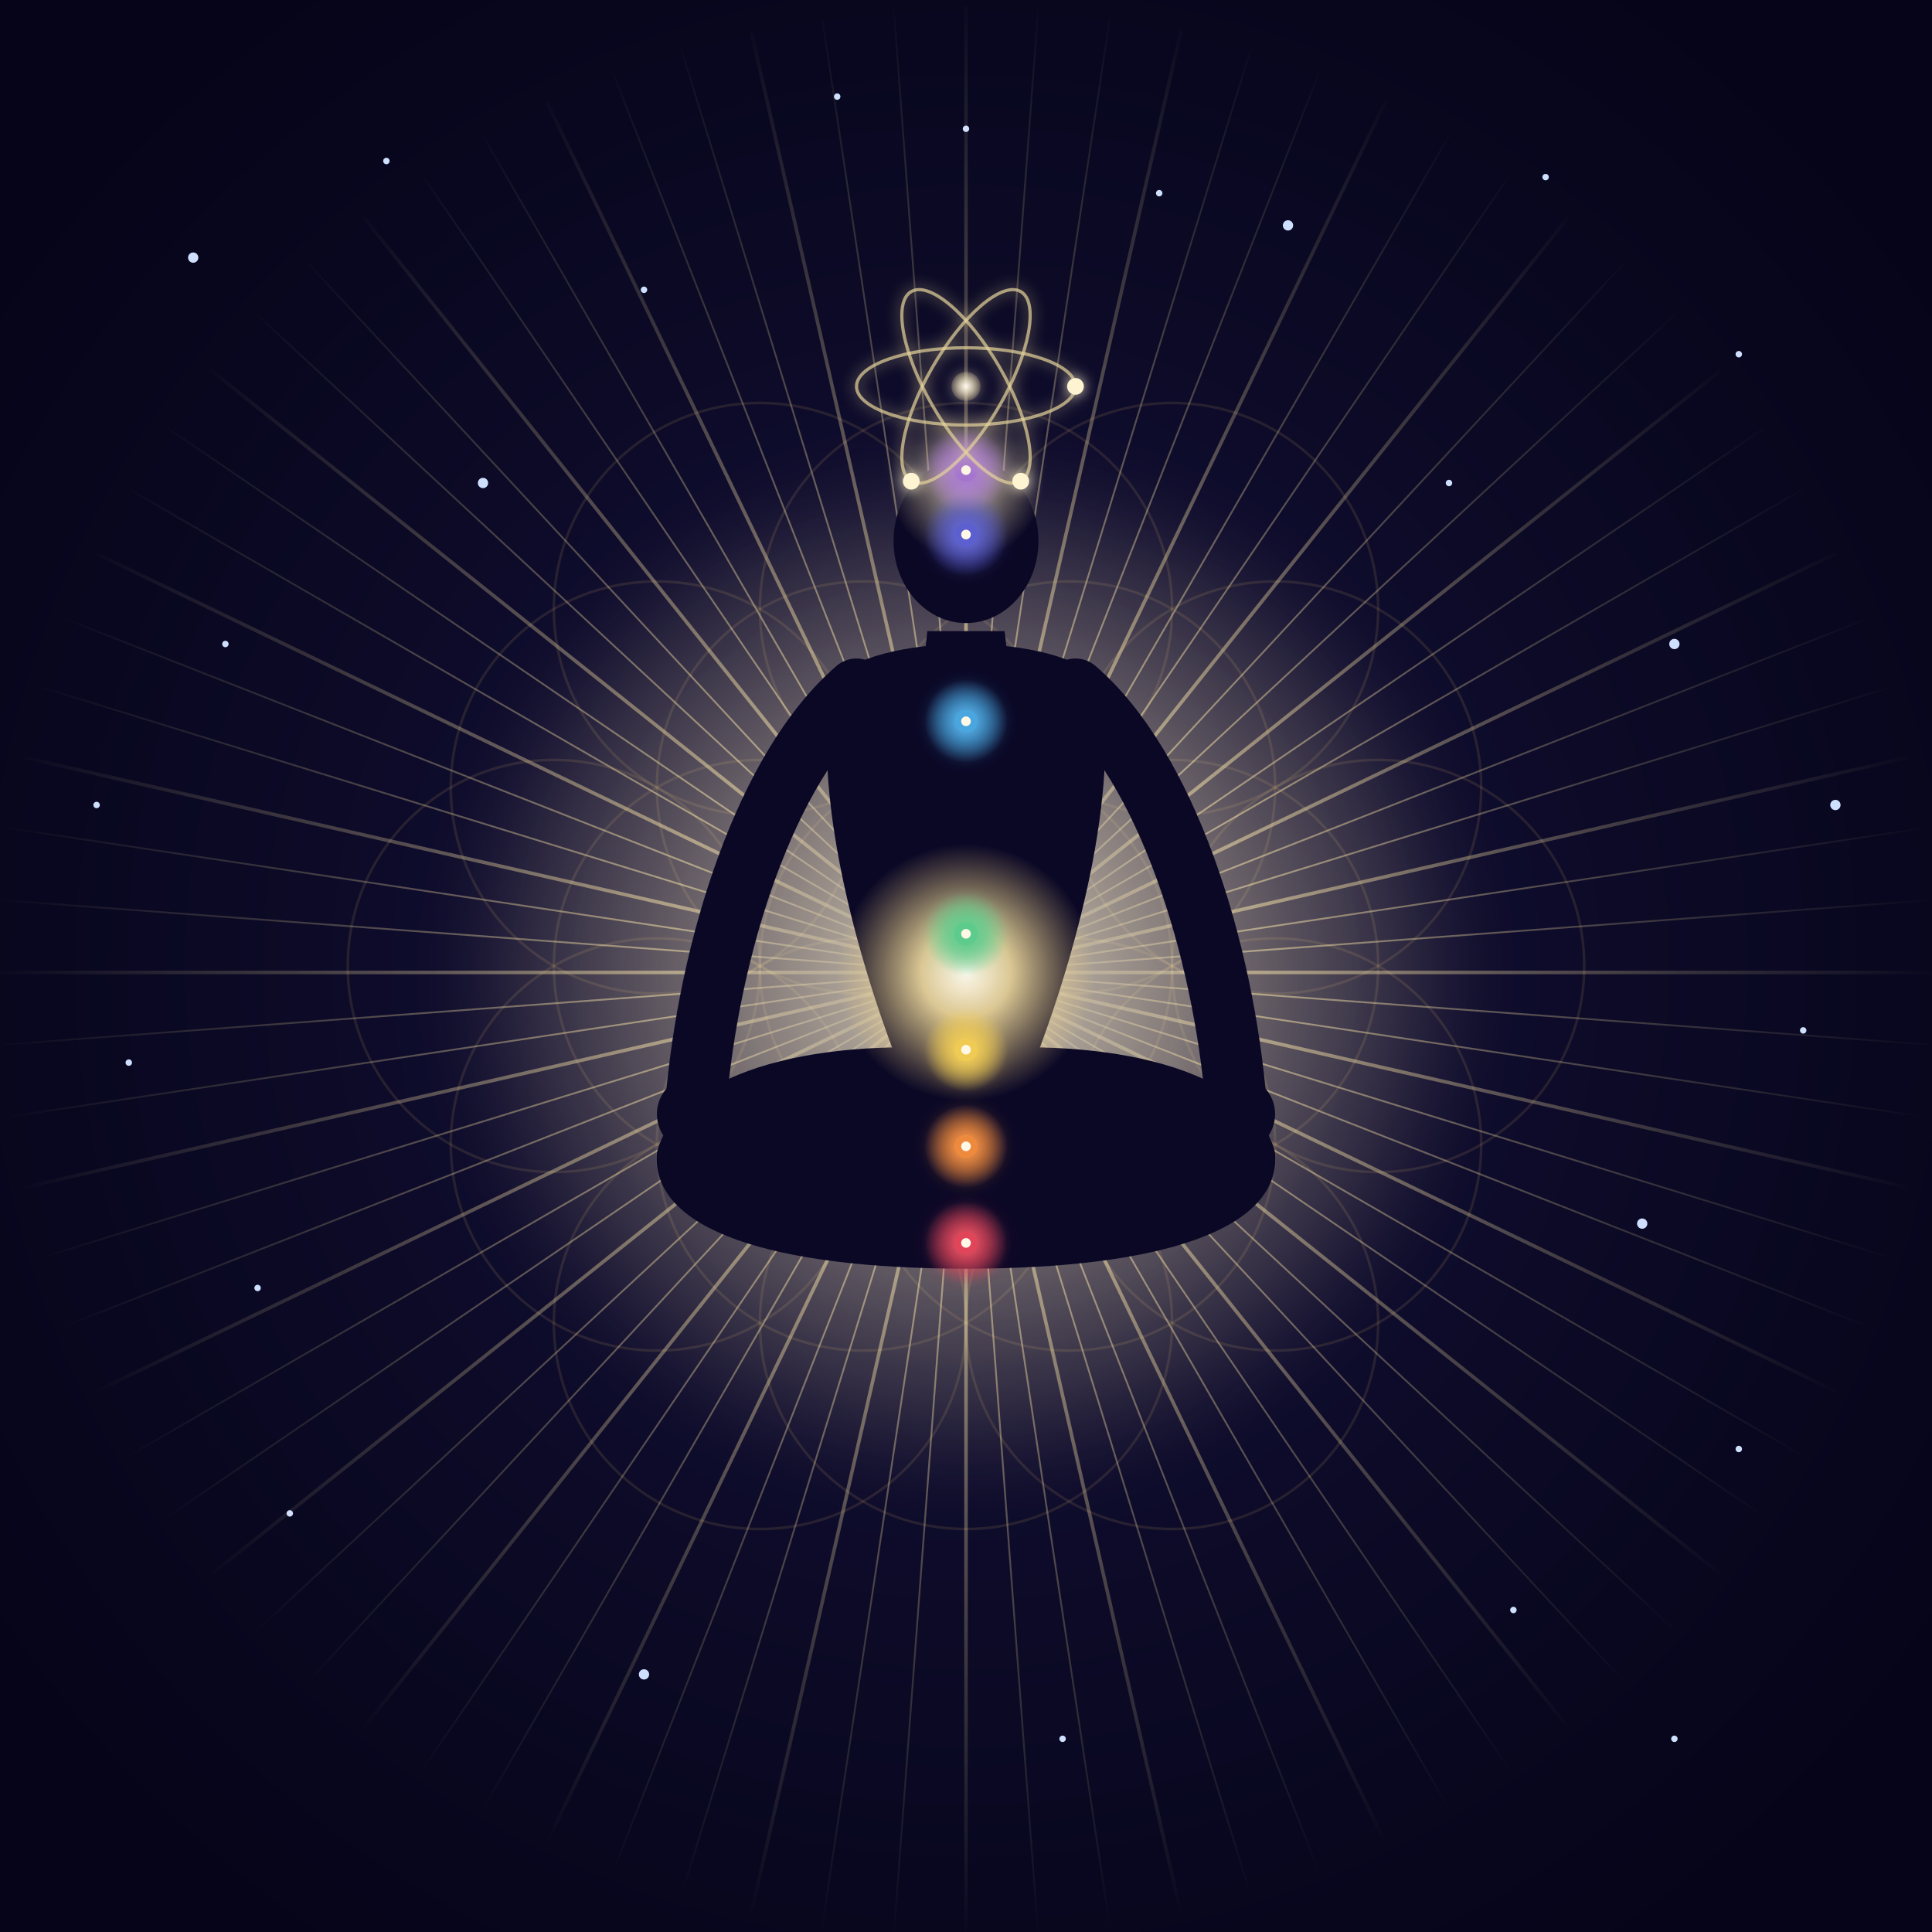
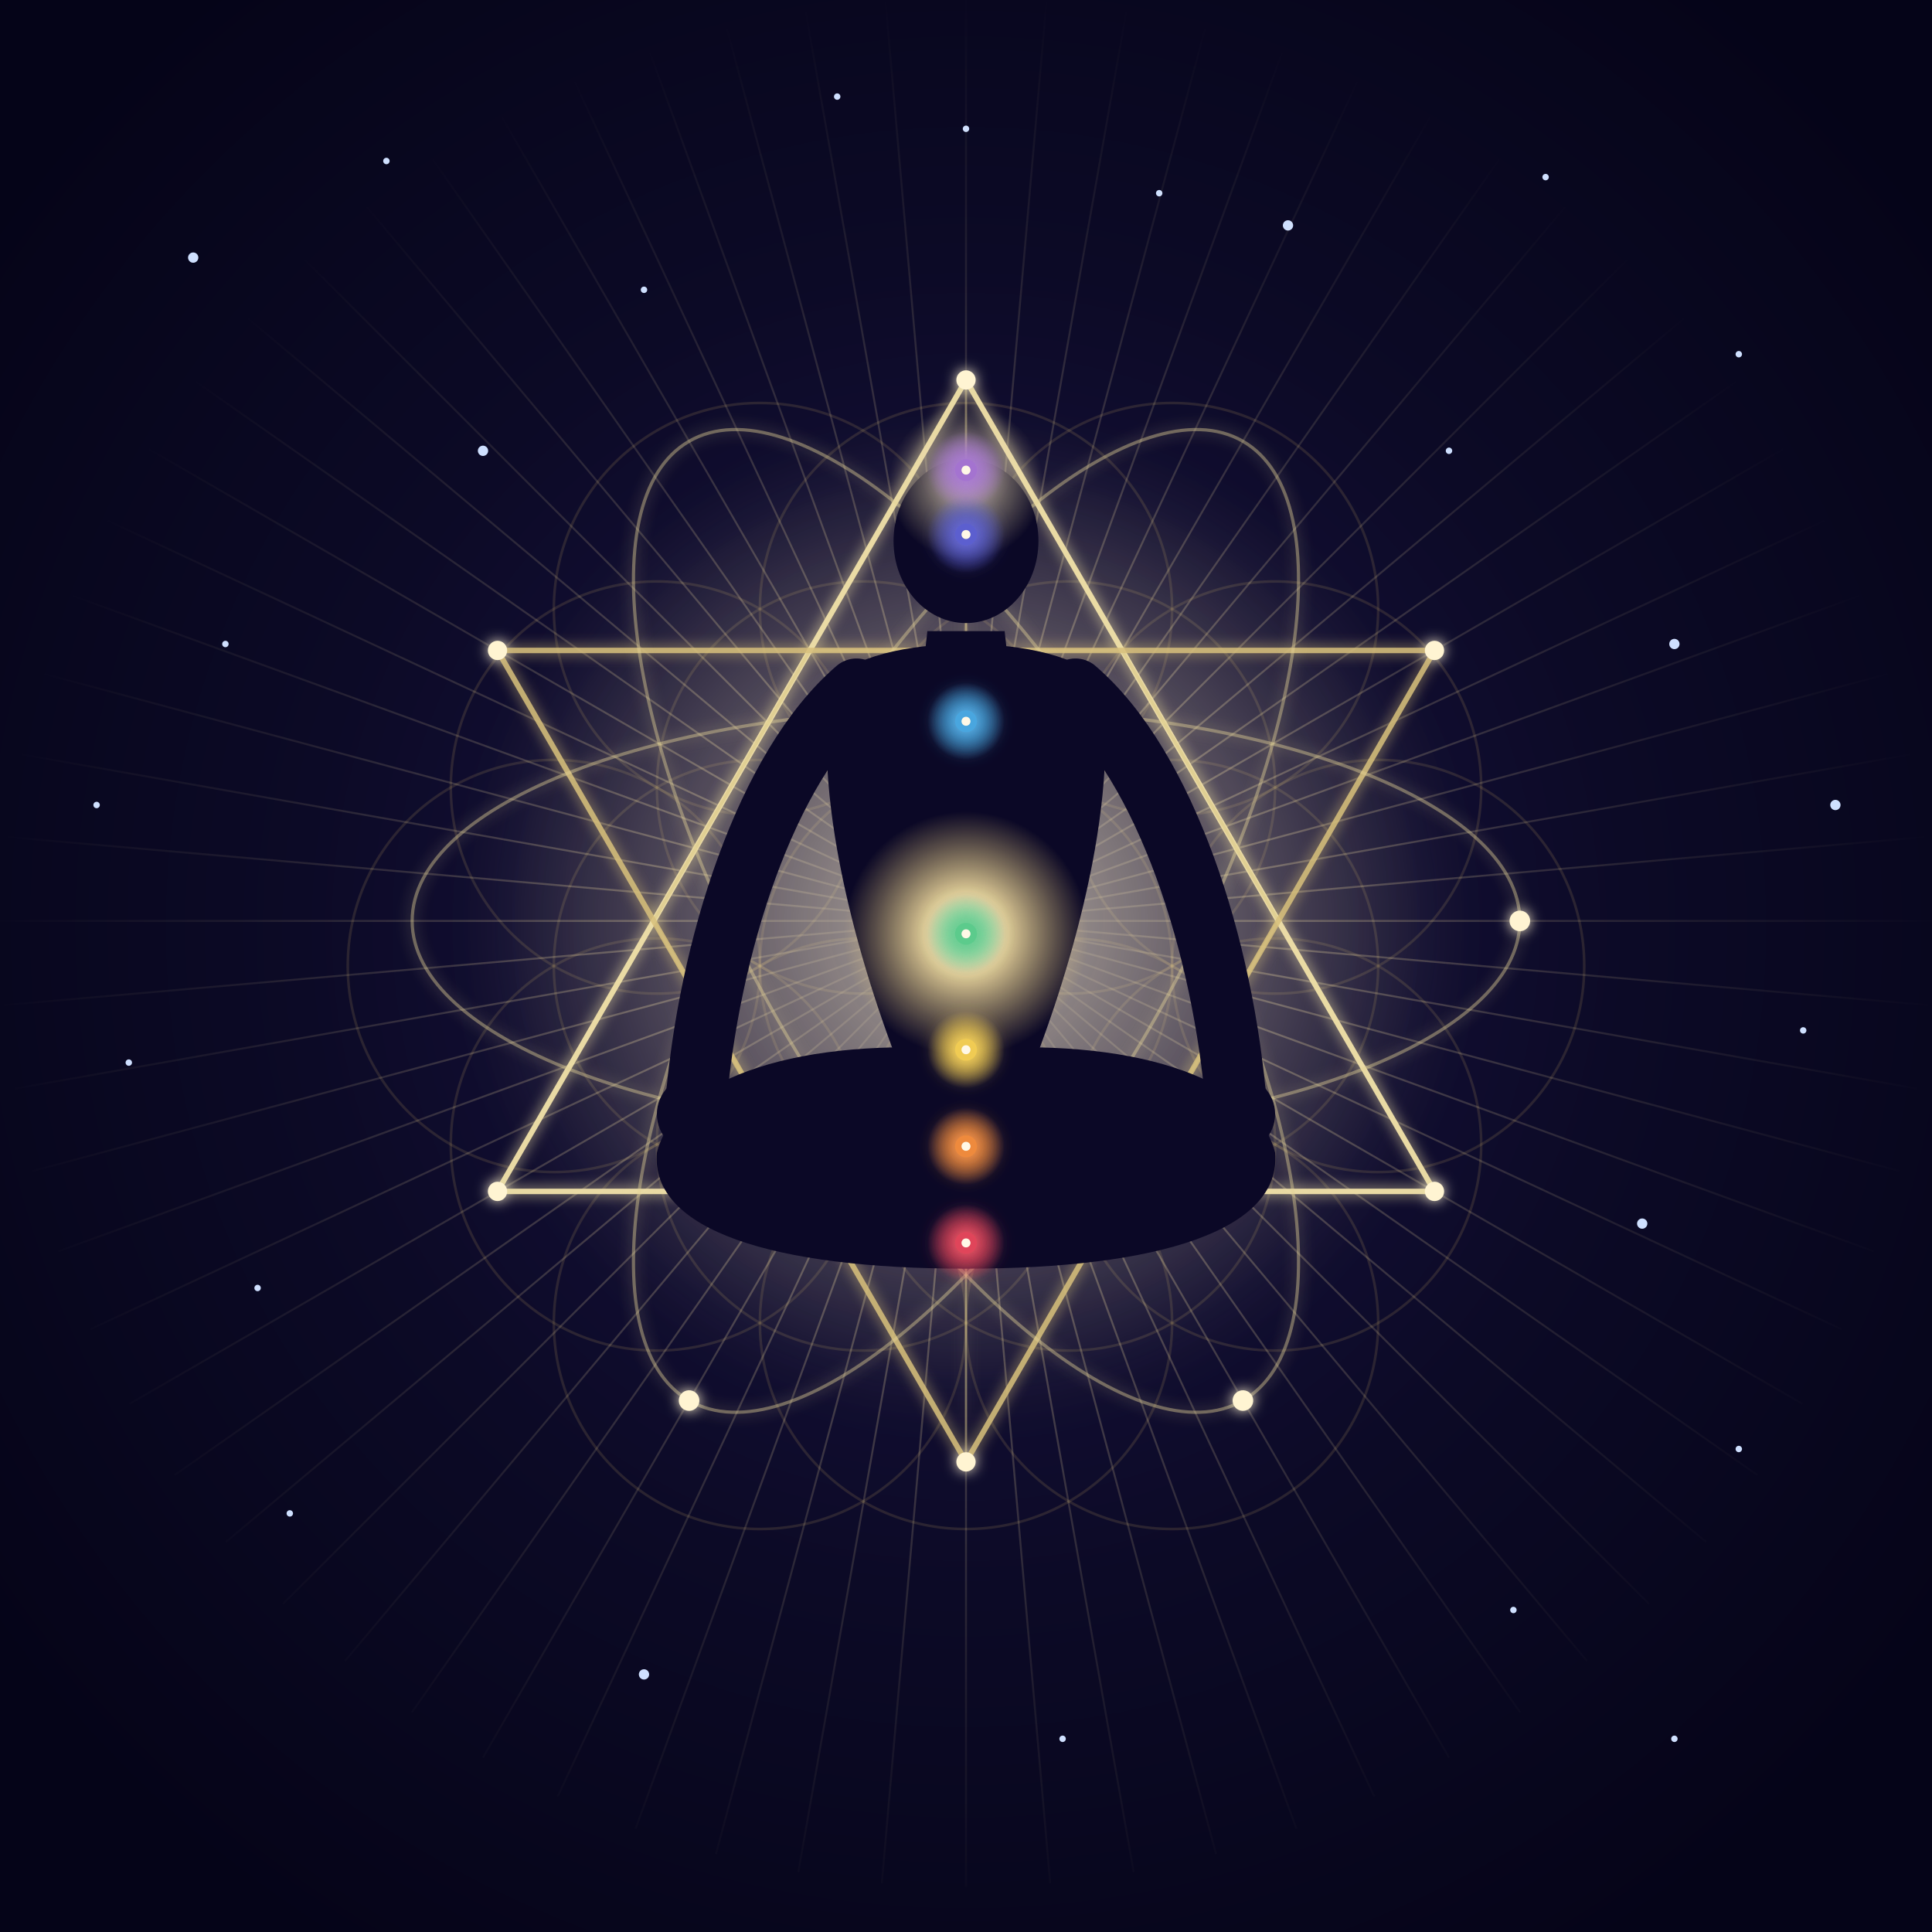
- <svg xmlns="http://www.w3.org/2000/svg" viewBox="0 0 600 600" role="img" aria-label="Etre en meditation : chakras eveilles et geometries sacrees activees">
+ <svg xmlns="http://www.w3.org/2000/svg" viewBox="0 0 600 600" role="img" aria-label="Etre en meditation dans son champ vibratoire : merkaba, fleur de vie et chakras">
  <defs>
-     <radialGradient id="mkBg" cx="50%" cy="50%" r="62%">
+     <radialGradient id="mkBg" cx="50%" cy="48%" r="62%">
      <stop offset="0%" stop-color="#1a1547" />
      <stop offset="55%" stop-color="#0c0a26" />
      <stop offset="100%" stop-color="#050418" />
    </radialGradient>
-     <linearGradient id="mkBody" x1="0" y1="0" x2="0" y2="1">
-       <stop offset="0%" stop-color="#15123a" />
-       <stop offset="100%" stop-color="#080620" />
-     </linearGradient>
    <radialGradient id="mkHeart" cx="50%" cy="50%" r="50%">
      <stop offset="0%" stop-color="#fffaf0" stop-opacity="1" />
      <stop offset="35%" stop-color="#ffe9a8" stop-opacity=".85" />
      <stop offset="100%" stop-color="#e6c878" stop-opacity="0" />
    </radialGradient>
    <radialGradient id="mkCore" cx="50%" cy="50%" r="50%">
-       <stop offset="0%" stop-color="#fff3cf" stop-opacity=".85" />
+       <stop offset="0%" stop-color="#fff3cf" stop-opacity=".7" />
      <stop offset="100%" stop-color="#e6d49a" stop-opacity="0" />
-     </radialGradient>
-     <radialGradient id="mkNuc" cx="50%" cy="50%" r="50%">
-       <stop offset="0%" stop-color="#fffaf0" />
-       <stop offset="100%" stop-color="#e6d49a" stop-opacity=".2" />
-     </radialGradient>
-     <radialGradient id="mkRayFade" cx="50%" cy="50%" r="50%">
-       <stop offset="0%" stop-color="#fff" stop-opacity=".15" />
-       <stop offset="30%" stop-color="#fff" stop-opacity=".95" />
-       <stop offset="72%" stop-color="#fff" stop-opacity=".35" />
-       <stop offset="100%" stop-color="#fff" stop-opacity="0" />
    </radialGradient>
    <radialGradient id="mkCrownG" cx="50%" cy="50%" r="50%">
      <stop offset="0%" stop-color="#fff3cf" stop-opacity=".8" />
      <stop offset="100%" stop-color="#e6d49a" stop-opacity="0" />
+     </radialGradient>
+     <radialGradient id="mkRayFade" cx="50%" cy="50%" r="50%">
+       <stop offset="0%" stop-color="#fff" stop-opacity=".1" />
+       <stop offset="32%" stop-color="#fff" stop-opacity=".7" />
+       <stop offset="75%" stop-color="#fff" stop-opacity=".2" />
+       <stop offset="100%" stop-color="#fff" stop-opacity="0" />
    </radialGradient>
    <mask id="mkRayMask">
      <rect width="600" height="600" fill="url(#mkRayFade)" />
    </mask>
    <radialGradient id="ck0" cx="50%" cy="50%" r="50%">
      <stop offset="0%" stop-color="#e0455a" stop-opacity="1" />
      <stop offset="100%" stop-color="#e0455a" stop-opacity="0" />
    </radialGradient>
    <radialGradient id="ck1" cx="50%" cy="50%" r="50%">
      <stop offset="0%" stop-color="#ee8a3c" stop-opacity="1" />
      <stop offset="100%" stop-color="#ee8a3c" stop-opacity="0" />
    </radialGradient>
    <radialGradient id="ck2" cx="50%" cy="50%" r="50%">
      <stop offset="0%" stop-color="#f0cb52" stop-opacity="1" />
      <stop offset="100%" stop-color="#f0cb52" stop-opacity="0" />
    </radialGradient>
    <radialGradient id="ck3" cx="50%" cy="50%" r="50%">
      <stop offset="0%" stop-color="#5ccb8c" stop-opacity="1" />
      <stop offset="100%" stop-color="#5ccb8c" stop-opacity="0" />
    </radialGradient>
    <radialGradient id="ck4" cx="50%" cy="50%" r="50%">
      <stop offset="0%" stop-color="#48a6df" stop-opacity="1" />
      <stop offset="100%" stop-color="#48a6df" stop-opacity="0" />
    </radialGradient>
    <radialGradient id="ck5" cx="50%" cy="50%" r="50%">
      <stop offset="0%" stop-color="#5b5fcf" stop-opacity="1" />
      <stop offset="100%" stop-color="#5b5fcf" stop-opacity="0" />
    </radialGradient>
    <radialGradient id="ck6" cx="50%" cy="50%" r="50%">
      <stop offset="0%" stop-color="#a473d0" stop-opacity="1" />
      <stop offset="100%" stop-color="#a473d0" stop-opacity="0" />
    </radialGradient>
    <filter id="mkGlow" x="-50%" y="-50%" width="200%" height="200%">
-       <feGaussianBlur stdDeviation="2.2" result="b" />
+       <feGaussianBlur stdDeviation="2" result="b" />
      <feMerge>
        <feMergeNode in="b" />
        <feMergeNode in="SourceGraphic" />
      </feMerge>
    </filter>
    <filter id="mkSoft" x="-90%" y="-90%" width="280%" height="280%">
      <feGaussianBlur stdDeviation="9" />
    </filter>
    <style>
-     .burst{transform-origin:300px 302px;animation:spin 80s linear infinite}
-     .core{transform-origin:300px 302px;animation:breathe 5s ease-in-out infinite}
+     .orb{transform-origin:300px 286px;animation:spin linear infinite}
+     .mk{transform-origin:300px 286px;animation:mkbreathe 6s ease-in-out infinite}
+     .core{transform-origin:300px 286px;animation:breathe 6s ease-in-out infinite}
    .fol{transform-origin:300px 300px;animation:breathe 9s ease-in-out infinite}
    .chk{animation:pulse 3s ease-in-out infinite}
-     .heart{transform-origin:300px 302px;animation:heartbeat 4s ease-in-out infinite}
-     .orb{transform-origin:300px 120px;animation:spin linear infinite}
+     .heart{transform-origin:300px 290px;animation:heartbeat 4s ease-in-out infinite}
    .crown{transform-origin:300px 150px;animation:breathe 4.5s ease-in-out infinite}
    .star{animation:twk 3.4s ease-in-out infinite}
    @keyframes spin{to{transform:rotate(360deg)}}
+     @keyframes mkbreathe{0%,100%{opacity:.78;transform:scale(.99)}50%{opacity:1;transform:scale(1.012)}}
    @keyframes breathe{0%,100%{transform:scale(.95);opacity:.45}50%{transform:scale(1.05);opacity:.85}}
    @keyframes heartbeat{0%,100%{transform:scale(.92);opacity:.8}50%{transform:scale(1.08);opacity:1}}
    @keyframes pulse{0%,100%{opacity:.45}50%{opacity:1}}
    @keyframes twk{0%,100%{opacity:.25}50%{opacity:.95}}
-     @media (prefers-reduced-motion: reduce){.burst,.core,.fol,.chk,.heart,.orb,.crown,.star{animation:none}.core,.fol,.crown{opacity:.7}.chk,.heart,.star{opacity:.95}}
+     @media (prefers-reduced-motion: reduce){.orb,.mk,.core,.fol,.chk,.heart,.crown,.star{animation:none}.core,.fol,.crown{opacity:.7}.mk{opacity:.92}.chk,.heart,.star{opacity:.95}}
  </style>
  </defs>
  <rect width="600" height="600" fill="url(#mkBg)" />
  <g class="star">
    <circle cx="60" cy="80" r="1.6" fill="#cfe0ff" class="star" style="animation-delay:0.0s" />
    <circle cx="120" cy="50" r="1" fill="#cfe0ff" class="star" style="animation-delay:0.5s" />
    <circle cx="200" cy="90" r="1" fill="#cfe0ff" class="star" style="animation-delay:1.0s" />
    <circle cx="300" cy="40" r="1" fill="#cfe0ff" class="star" style="animation-delay:1.5s" />
    <circle cx="400" cy="70" r="1.6" fill="#cfe0ff" class="star" style="animation-delay:2.0s" />
    <circle cx="480" cy="55" r="1" fill="#cfe0ff" class="star" style="animation-delay:0.0s" />
    <circle cx="540" cy="110" r="1" fill="#cfe0ff" class="star" style="animation-delay:0.5s" />
    <circle cx="70" cy="200" r="1" fill="#cfe0ff" class="star" style="animation-delay:1.0s" />
    <circle cx="520" cy="200" r="1.6" fill="#cfe0ff" class="star" style="animation-delay:1.5s" />
    <circle cx="40" cy="330" r="1" fill="#cfe0ff" class="star" style="animation-delay:2.0s" />
    <circle cx="560" cy="320" r="1" fill="#cfe0ff" class="star" style="animation-delay:0.0s" />
    <circle cx="90" cy="470" r="1" fill="#cfe0ff" class="star" style="animation-delay:0.5s" />
    <circle cx="200" cy="520" r="1.6" fill="#cfe0ff" class="star" style="animation-delay:1.0s" />
    <circle cx="330" cy="540" r="1" fill="#cfe0ff" class="star" style="animation-delay:1.5s" />
    <circle cx="470" cy="500" r="1" fill="#cfe0ff" class="star" style="animation-delay:2.0s" />
    <circle cx="540" cy="450" r="1" fill="#cfe0ff" class="star" style="animation-delay:0.0s" />
-     <circle cx="150" cy="150" r="1.6" fill="#cfe0ff" class="star" style="animation-delay:0.5s" />
-     <circle cx="450" cy="150" r="1" fill="#cfe0ff" class="star" style="animation-delay:1.0s" />
+     <circle cx="150" cy="140" r="1.6" fill="#cfe0ff" class="star" style="animation-delay:0.5s" />
+     <circle cx="450" cy="140" r="1" fill="#cfe0ff" class="star" style="animation-delay:1.0s" />
    <circle cx="260" cy="30" r="1" fill="#cfe0ff" class="star" style="animation-delay:1.5s" />
    <circle cx="360" cy="60" r="1" fill="#cfe0ff" class="star" style="animation-delay:2.0s" />
    <circle cx="510" cy="380" r="1.6" fill="#cfe0ff" class="star" style="animation-delay:0.0s" />
    <circle cx="80" cy="400" r="1" fill="#cfe0ff" class="star" style="animation-delay:0.5s" />
    <circle cx="520" cy="540" r="1" fill="#cfe0ff" class="star" style="animation-delay:1.0s" />
    <circle cx="30" cy="250" r="1" fill="#cfe0ff" class="star" style="animation-delay:1.5s" />
    <circle cx="570" cy="250" r="1.6" fill="#cfe0ff" class="star" style="animation-delay:2.0s" />
  </g>
-   <g class="fol" fill="none" stroke="#c9a961" stroke-width=".8" stroke-opacity=".14">
+   <g class="fol" fill="none" stroke="#c9a961" stroke-width=".8" stroke-opacity=".16">
    <circle cx="300" cy="300" r="64" />
    <circle cx="364" cy="300" r="64" />
    <circle cx="332" cy="355.43" r="64" />
    <circle cx="268" cy="355.43" r="64" />
    <circle cx="236" cy="300" r="64" />
    <circle cx="268" cy="244.57" r="64" />
    <circle cx="332" cy="244.57" r="64" />
    <circle cx="396" cy="355.43" r="64" />
    <circle cx="300" cy="410.85" r="64" />
    <circle cx="204" cy="355.43" r="64" />
    <circle cx="204" cy="244.57" r="64" />
    <circle cx="300" cy="189.15" r="64" />
    <circle cx="396" cy="244.57" r="64" />
    <circle cx="428" cy="300" r="64" />
    <circle cx="364" cy="410.85" r="64" />
    <circle cx="236" cy="410.85" r="64" />
    <circle cx="172" cy="300" r="64" />
    <circle cx="236" cy="189.15" r="64" />
    <circle cx="364" cy="189.15" r="64" />
  </g>
-   <g class="burst" mask="url(#mkRayMask)" stroke="#ffe9a8" stroke-opacity=".55">
-     <line x1="330" y1="302" x2="600" y2="302" stroke-width="1.1" />
-     <line x1="329.92" y1="304.24" x2="599.16" y2="324.42" stroke-width="0.55" />
-     <line x1="329.66" y1="306.47" x2="596.65" y2="346.71" stroke-width="0.55" />
-     <line x1="329.25" y1="308.68" x2="592.48" y2="368.76" stroke-width="1.1" />
-     <line x1="328.67" y1="310.84" x2="586.67" y2="390.43" stroke-width="0.55" />
-     <line x1="327.93" y1="312.96" x2="579.26" y2="411.6" stroke-width="0.55" />
-     <line x1="327.03" y1="315.02" x2="570.29" y2="432.17" stroke-width="1.1" />
-     <line x1="325.98" y1="317" x2="559.81" y2="452" stroke-width="0.55" />
-     <line x1="324.79" y1="318.9" x2="547.87" y2="471" stroke-width="0.55" />
-     <line x1="323.45" y1="320.7" x2="534.55" y2="489.05" stroke-width="1.1" />
-     <line x1="321.99" y1="322.41" x2="519.92" y2="506.05" stroke-width="0.55" />
-     <line x1="320.41" y1="323.99" x2="504.05" y2="521.92" stroke-width="0.55" />
-     <line x1="318.7" y1="325.45" x2="487.05" y2="536.55" stroke-width="1.1" />
-     <line x1="316.9" y1="326.79" x2="469" y2="549.87" stroke-width="0.55" />
-     <line x1="315" y1="327.98" x2="450" y2="561.81" stroke-width="0.55" />
-     <line x1="313.02" y1="329.03" x2="430.17" y2="572.29" stroke-width="1.1" />
-     <line x1="310.96" y1="329.93" x2="409.6" y2="581.26" stroke-width="0.55" />
-     <line x1="308.84" y1="330.67" x2="388.43" y2="588.67" stroke-width="0.55" />
-     <line x1="306.68" y1="331.25" x2="366.76" y2="594.48" stroke-width="1.1" />
-     <line x1="304.47" y1="331.66" x2="344.71" y2="598.65" stroke-width="0.55" />
-     <line x1="302.24" y1="331.92" x2="322.42" y2="601.16" stroke-width="0.55" />
-     <line x1="300" y1="332" x2="300" y2="602" stroke-width="1.1" />
-     <line x1="297.76" y1="331.92" x2="277.58" y2="601.16" stroke-width="0.55" />
-     <line x1="295.53" y1="331.66" x2="255.29" y2="598.65" stroke-width="0.55" />
-     <line x1="293.32" y1="331.25" x2="233.24" y2="594.48" stroke-width="1.1" />
-     <line x1="291.16" y1="330.67" x2="211.57" y2="588.67" stroke-width="0.55" />
-     <line x1="289.04" y1="329.93" x2="190.4" y2="581.26" stroke-width="0.55" />
-     <line x1="286.98" y1="329.03" x2="169.83" y2="572.29" stroke-width="1.1" />
-     <line x1="285" y1="327.98" x2="150" y2="561.81" stroke-width="0.55" />
-     <line x1="283.1" y1="326.79" x2="131" y2="549.87" stroke-width="0.55" />
-     <line x1="281.3" y1="325.45" x2="112.95" y2="536.55" stroke-width="1.1" />
-     <line x1="279.59" y1="323.99" x2="95.95" y2="521.92" stroke-width="0.55" />
-     <line x1="278.01" y1="322.41" x2="80.08" y2="506.05" stroke-width="0.55" />
-     <line x1="276.55" y1="320.7" x2="65.45" y2="489.05" stroke-width="1.1" />
-     <line x1="275.21" y1="318.9" x2="52.13" y2="471" stroke-width="0.55" />
-     <line x1="274.02" y1="317" x2="40.19" y2="452" stroke-width="0.55" />
-     <line x1="272.97" y1="315.02" x2="29.71" y2="432.17" stroke-width="1.1" />
-     <line x1="272.07" y1="312.96" x2="20.74" y2="411.6" stroke-width="0.55" />
-     <line x1="271.33" y1="310.84" x2="13.33" y2="390.43" stroke-width="0.55" />
-     <line x1="270.75" y1="308.68" x2="7.52" y2="368.76" stroke-width="1.1" />
-     <line x1="270.34" y1="306.47" x2="3.35" y2="346.71" stroke-width="0.55" />
-     <line x1="270.08" y1="304.24" x2="0.84" y2="324.42" stroke-width="0.55" />
-     <line x1="270" y1="302" x2="0" y2="302" stroke-width="1.1" />
-     <line x1="270.08" y1="299.76" x2="0.84" y2="279.58" stroke-width="0.55" />
-     <line x1="270.34" y1="297.53" x2="3.35" y2="257.29" stroke-width="0.55" />
-     <line x1="270.75" y1="295.32" x2="7.52" y2="235.24" stroke-width="1.1" />
-     <line x1="271.33" y1="293.16" x2="13.33" y2="213.57" stroke-width="0.55" />
-     <line x1="272.07" y1="291.04" x2="20.74" y2="192.4" stroke-width="0.55" />
-     <line x1="272.97" y1="288.98" x2="29.71" y2="171.83" stroke-width="1.1" />
-     <line x1="274.02" y1="287" x2="40.19" y2="152" stroke-width="0.55" />
-     <line x1="275.21" y1="285.1" x2="52.13" y2="133" stroke-width="0.55" />
-     <line x1="276.55" y1="283.3" x2="65.45" y2="114.95" stroke-width="1.1" />
-     <line x1="278.01" y1="281.59" x2="80.08" y2="97.95" stroke-width="0.55" />
-     <line x1="279.59" y1="280.01" x2="95.95" y2="82.08" stroke-width="0.55" />
-     <line x1="281.3" y1="278.55" x2="112.95" y2="67.45" stroke-width="1.1" />
-     <line x1="283.1" y1="277.21" x2="131" y2="54.13" stroke-width="0.55" />
-     <line x1="285" y1="276.02" x2="150" y2="42.19" stroke-width="0.55" />
-     <line x1="286.98" y1="274.97" x2="169.83" y2="31.71" stroke-width="1.1" />
-     <line x1="289.04" y1="274.07" x2="190.4" y2="22.74" stroke-width="0.55" />
-     <line x1="291.16" y1="273.33" x2="211.57" y2="15.33" stroke-width="0.55" />
-     <line x1="293.32" y1="272.75" x2="233.24" y2="9.52" stroke-width="1.1" />
-     <line x1="295.53" y1="272.34" x2="255.29" y2="5.35" stroke-width="0.55" />
-     <line x1="297.76" y1="272.08" x2="277.58" y2="2.84" stroke-width="0.55" />
-     <line x1="300" y1="272" x2="300" y2="2" stroke-width="1.1" />
-     <line x1="302.24" y1="272.08" x2="322.42" y2="2.84" stroke-width="0.55" />
-     <line x1="304.47" y1="272.34" x2="344.71" y2="5.35" stroke-width="0.55" />
-     <line x1="306.68" y1="272.75" x2="366.76" y2="9.52" stroke-width="1.1" />
-     <line x1="308.84" y1="273.33" x2="388.43" y2="15.33" stroke-width="0.55" />
-     <line x1="310.96" y1="274.07" x2="409.6" y2="22.74" stroke-width="0.55" />
-     <line x1="313.02" y1="274.97" x2="430.17" y2="31.71" stroke-width="1.1" />
-     <line x1="315" y1="276.02" x2="450" y2="42.19" stroke-width="0.55" />
-     <line x1="316.9" y1="277.21" x2="469" y2="54.13" stroke-width="0.55" />
-     <line x1="318.7" y1="278.55" x2="487.05" y2="67.45" stroke-width="1.1" />
-     <line x1="320.41" y1="280.01" x2="504.05" y2="82.08" stroke-width="0.55" />
-     <line x1="321.99" y1="281.59" x2="519.92" y2="97.95" stroke-width="0.55" />
-     <line x1="323.45" y1="283.3" x2="534.55" y2="114.95" stroke-width="1.1" />
-     <line x1="324.79" y1="285.1" x2="547.87" y2="133" stroke-width="0.55" />
-     <line x1="325.98" y1="287" x2="559.81" y2="152" stroke-width="0.55" />
-     <line x1="327.03" y1="288.98" x2="570.29" y2="171.83" stroke-width="1.1" />
-     <line x1="327.93" y1="291.04" x2="579.26" y2="192.4" stroke-width="0.55" />
-     <line x1="328.67" y1="293.16" x2="586.67" y2="213.57" stroke-width="0.55" />
-     <line x1="329.25" y1="295.32" x2="592.48" y2="235.24" stroke-width="1.1" />
-     <line x1="329.66" y1="297.53" x2="596.65" y2="257.29" stroke-width="0.55" />
-     <line x1="329.92" y1="299.76" x2="599.16" y2="279.58" stroke-width="0.55" />
-   </g>
-   <ellipse class="core" cx="300" cy="302" rx="160" ry="160" fill="url(#mkCore)" filter="url(#mkSoft)" />
+   <g class="burst" mask="url(#mkRayMask)" stroke="#ffe9a8" stroke-opacity=".4" stroke-width=".6">
+     <line x1="330" y1="286" x2="600" y2="286" />
+     <line x1="329.89" y1="288.61" x2="598.86" y2="312.15" />
+     <line x1="329.54" y1="291.21" x2="595.44" y2="338.09" />
+     <line x1="328.98" y1="293.76" x2="589.78" y2="363.65" />
+     <line x1="328.19" y1="296.26" x2="581.91" y2="388.61" />
+     <line x1="327.19" y1="298.68" x2="571.89" y2="412.79" />
+     <line x1="325.98" y1="301" x2="559.81" y2="436" />
+     <line x1="324.57" y1="303.21" x2="545.75" y2="458.07" />
+     <line x1="322.98" y1="305.28" x2="529.81" y2="478.84" />
+     <line x1="321.21" y1="307.21" x2="512.13" y2="498.13" />
+     <line x1="319.28" y1="308.98" x2="492.84" y2="515.81" />
+     <line x1="317.21" y1="310.57" x2="472.07" y2="531.75" />
+     <line x1="315" y1="311.98" x2="450" y2="545.81" />
+     <line x1="312.68" y1="313.19" x2="426.79" y2="557.89" />
+     <line x1="310.26" y1="314.19" x2="402.61" y2="567.91" />
+     <line x1="307.76" y1="314.98" x2="377.65" y2="575.78" />
+     <line x1="305.21" y1="315.54" x2="352.09" y2="581.44" />
+     <line x1="302.61" y1="315.89" x2="326.15" y2="584.86" />
+     <line x1="300" y1="316" x2="300" y2="586" />
+     <line x1="297.39" y1="315.89" x2="273.85" y2="584.86" />
+     <line x1="294.79" y1="315.54" x2="247.91" y2="581.44" />
+     <line x1="292.24" y1="314.98" x2="222.35" y2="575.78" />
+     <line x1="289.74" y1="314.19" x2="197.39" y2="567.91" />
+     <line x1="287.32" y1="313.19" x2="173.21" y2="557.89" />
+     <line x1="285" y1="311.98" x2="150" y2="545.81" />
+     <line x1="282.79" y1="310.57" x2="127.93" y2="531.75" />
+     <line x1="280.72" y1="308.98" x2="107.16" y2="515.81" />
+     <line x1="278.79" y1="307.21" x2="87.87" y2="498.13" />
+     <line x1="277.02" y1="305.28" x2="70.19" y2="478.84" />
+     <line x1="275.43" y1="303.21" x2="54.25" y2="458.07" />
+     <line x1="274.02" y1="301" x2="40.19" y2="436" />
+     <line x1="272.81" y1="298.68" x2="28.11" y2="412.79" />
+     <line x1="271.81" y1="296.26" x2="18.09" y2="388.61" />
+     <line x1="271.02" y1="293.76" x2="10.22" y2="363.65" />
+     <line x1="270.46" y1="291.21" x2="4.56" y2="338.09" />
+     <line x1="270.11" y1="288.61" x2="1.14" y2="312.15" />
+     <line x1="270" y1="286" x2="0" y2="286" />
+     <line x1="270.11" y1="283.39" x2="1.14" y2="259.85" />
+     <line x1="270.46" y1="280.79" x2="4.56" y2="233.91" />
+     <line x1="271.02" y1="278.24" x2="10.22" y2="208.35" />
+     <line x1="271.81" y1="275.74" x2="18.09" y2="183.39" />
+     <line x1="272.81" y1="273.32" x2="28.11" y2="159.21" />
+     <line x1="274.02" y1="271" x2="40.19" y2="136" />
+     <line x1="275.43" y1="268.79" x2="54.25" y2="113.93" />
+     <line x1="277.02" y1="266.72" x2="70.19" y2="93.16" />
+     <line x1="278.79" y1="264.79" x2="87.87" y2="73.87" />
+     <line x1="280.72" y1="263.02" x2="107.16" y2="56.19" />
+     <line x1="282.79" y1="261.43" x2="127.93" y2="40.25" />
+     <line x1="285" y1="260.02" x2="150" y2="26.19" />
+     <line x1="287.32" y1="258.81" x2="173.21" y2="14.11" />
+     <line x1="289.74" y1="257.81" x2="197.39" y2="4.09" />
+     <line x1="292.24" y1="257.02" x2="222.35" y2="-3.78" />
+     <line x1="294.79" y1="256.46" x2="247.91" y2="-9.44" />
+     <line x1="297.39" y1="256.11" x2="273.85" y2="-12.86" />
+     <line x1="300" y1="256" x2="300" y2="-14" />
+     <line x1="302.61" y1="256.11" x2="326.15" y2="-12.86" />
+     <line x1="305.21" y1="256.46" x2="352.09" y2="-9.44" />
+     <line x1="307.76" y1="257.02" x2="377.65" y2="-3.78" />
+     <line x1="310.26" y1="257.81" x2="402.61" y2="4.09" />
+     <line x1="312.68" y1="258.81" x2="426.79" y2="14.11" />
+     <line x1="315" y1="260.02" x2="450" y2="26.19" />
+     <line x1="317.21" y1="261.43" x2="472.07" y2="40.25" />
+     <line x1="319.28" y1="263.02" x2="492.84" y2="56.19" />
+     <line x1="321.21" y1="264.79" x2="512.13" y2="73.87" />
+     <line x1="322.98" y1="266.72" x2="529.81" y2="93.16" />
+     <line x1="324.57" y1="268.79" x2="545.75" y2="113.93" />
+     <line x1="325.98" y1="271" x2="559.81" y2="136" />
+     <line x1="327.19" y1="273.32" x2="571.89" y2="159.21" />
+     <line x1="328.19" y1="275.74" x2="581.91" y2="183.39" />
+     <line x1="328.98" y1="278.24" x2="589.78" y2="208.35" />
+     <line x1="329.54" y1="280.79" x2="595.44" y2="233.91" />
+     <line x1="329.89" y1="283.39" x2="598.86" y2="259.85" />
+   </g>
+   <ellipse class="core" cx="300" cy="286" rx="150" ry="150" fill="url(#mkCore)" filter="url(#mkSoft)" />
+   <g class="mk" filter="url(#mkGlow)">
+     <path d="M300,118 L445.49,370 L154.51,370 Z" fill="none" stroke="#f0e0a8" stroke-width="1.7" stroke-opacity="0.95" stroke-linejoin="round" />
+     <path d="M300,454 L154.51,202 L445.49,202 Z" fill="none" stroke="#d8c07a" stroke-width="1.7" stroke-opacity="0.85" stroke-linejoin="round" />
+     <path d="M396.99,286 L348.5,370 L251.5,370 L203.01,286 L251.5,202 L348.5,202 Z" fill="none" stroke="#d8c483" stroke-width="1" stroke-opacity=".5" />
+     <line x1="300" y1="118" x2="300" y2="454" stroke="#d8c483" stroke-width=".7" stroke-opacity=".35" />
+     <circle cx="300" cy="118" r="3" fill="#fff4d2" />
+     <circle cx="445.49" cy="370" r="3" fill="#fff4d2" />
+     <circle cx="154.51" cy="370" r="3" fill="#fff4d2" />
+     <circle cx="300" cy="454" r="3" fill="#fff4d2" />
+     <circle cx="154.51" cy="202" r="3" fill="#fff4d2" />
+     <circle cx="445.49" cy="202" r="3" fill="#fff4d2" />
+   </g>
+   <g filter="url(#mkGlow)">
+     <g class="orb" style="animation-duration:26s;animation-delay:0s">
+       <ellipse cx="300" cy="286" rx="172" ry="66" fill="none" stroke="#e6d49a" stroke-width="1" stroke-opacity=".42" transform="rotate(0 300 286)" />
+     </g>
+     <g class="orb" style="animation-duration:32s;animation-delay:-4s">
+       <ellipse cx="300" cy="286" rx="172" ry="66" fill="none" stroke="#e6d49a" stroke-width="1" stroke-opacity=".42" transform="rotate(60 300 286)" />
+     </g>
+     <g class="orb" style="animation-duration:38s;animation-delay:-8s">
+       <ellipse cx="300" cy="286" rx="172" ry="66" fill="none" stroke="#e6d49a" stroke-width="1" stroke-opacity=".42" transform="rotate(120 300 286)" />
+     </g>
+   </g>
  <path d="M204,358 C210,334 250,322 300,326 C350,322 390,334 396,358 C398,382 360,394 300,394 C240,394 202,382 204,358 Z" fill="#0b0826" />
  <path d="M334,214 C362,238 380,294 384,344" fill="none" stroke="#0b0826" stroke-width="19" stroke-linecap="round" />
  <path d="M266,214 C238,238 220,294 216,344" fill="none" stroke="#0b0826" stroke-width="19" stroke-linecap="round" />
  <circle cx="384" cy="346" r="12" fill="#0b0826" />
  <circle cx="216" cy="346" r="12" fill="#0b0826" />
  <path d="M258,212 C252,250 268,304 282,338 L318,338 C332,304 348,250 342,212 C330,196 270,196 258,212 Z" fill="#0b0826" />
  <path d="M288,196 L312,196 L314,214 L286,214 Z" fill="#0b0826" />
  <ellipse cx="300" cy="168" rx="22.5" ry="25.5" fill="#0b0826" />
-   <circle class="heart" cx="300" cy="302" r="40" fill="url(#mkHeart)" />
+   <circle class="heart" cx="300" cy="290" r="38" fill="url(#mkHeart)" />
  <circle class="crown" cx="300" cy="150" r="24" fill="url(#mkCrownG)" />
  <g filter="url(#mkGlow)">
    <g class="chk" style="animation-delay:0.00s">
-       <circle cx="300" cy="386" r="13" fill="url(#ck0)" />
-       <circle cx="300" cy="386" r="3.6" fill="#e0455a" />
-       <circle cx="300" cy="386" r="1.5" fill="#fff8e6" />
+       <circle cx="300" cy="386" r="12" fill="url(#ck0)" />
+       <circle cx="300" cy="386" r="3.4" fill="#e0455a" />
+       <circle cx="300" cy="386" r="1.4" fill="#fff8e6" />
    </g>
    <g class="chk" style="animation-delay:0.30s">
-       <circle cx="300" cy="356" r="13" fill="url(#ck1)" />
-       <circle cx="300" cy="356" r="3.6" fill="#ee8a3c" />
-       <circle cx="300" cy="356" r="1.5" fill="#fff8e6" />
+       <circle cx="300" cy="356" r="12" fill="url(#ck1)" />
+       <circle cx="300" cy="356" r="3.4" fill="#ee8a3c" />
+       <circle cx="300" cy="356" r="1.4" fill="#fff8e6" />
    </g>
    <g class="chk" style="animation-delay:0.60s">
-       <circle cx="300" cy="326" r="13" fill="url(#ck2)" />
-       <circle cx="300" cy="326" r="3.6" fill="#f0cb52" />
-       <circle cx="300" cy="326" r="1.5" fill="#fff8e6" />
+       <circle cx="300" cy="326" r="12" fill="url(#ck2)" />
+       <circle cx="300" cy="326" r="3.4" fill="#f0cb52" />
+       <circle cx="300" cy="326" r="1.4" fill="#fff8e6" />
    </g>
    <g class="chk" style="animation-delay:0.90s">
-       <circle cx="300" cy="290" r="13" fill="url(#ck3)" />
-       <circle cx="300" cy="290" r="3.6" fill="#5ccb8c" />
-       <circle cx="300" cy="290" r="1.5" fill="#fff8e6" />
+       <circle cx="300" cy="290" r="12" fill="url(#ck3)" />
+       <circle cx="300" cy="290" r="3.4" fill="#5ccb8c" />
+       <circle cx="300" cy="290" r="1.4" fill="#fff8e6" />
    </g>
    <g class="chk" style="animation-delay:1.20s">
-       <circle cx="300" cy="224" r="13" fill="url(#ck4)" />
-       <circle cx="300" cy="224" r="3.6" fill="#48a6df" />
-       <circle cx="300" cy="224" r="1.5" fill="#fff8e6" />
+       <circle cx="300" cy="224" r="12" fill="url(#ck4)" />
+       <circle cx="300" cy="224" r="3.4" fill="#48a6df" />
+       <circle cx="300" cy="224" r="1.4" fill="#fff8e6" />
    </g>
    <g class="chk" style="animation-delay:1.50s">
-       <circle cx="300" cy="166" r="13" fill="url(#ck5)" />
-       <circle cx="300" cy="166" r="3.6" fill="#5b5fcf" />
-       <circle cx="300" cy="166" r="1.5" fill="#fff8e6" />
+       <circle cx="300" cy="166" r="12" fill="url(#ck5)" />
+       <circle cx="300" cy="166" r="3.4" fill="#5b5fcf" />
+       <circle cx="300" cy="166" r="1.4" fill="#fff8e6" />
    </g>
    <g class="chk" style="animation-delay:1.80s">
-       <circle cx="300" cy="146" r="13" fill="url(#ck6)" />
-       <circle cx="300" cy="146" r="3.6" fill="#a473d0" />
-       <circle cx="300" cy="146" r="1.5" fill="#fff8e6" />
+       <circle cx="300" cy="146" r="12" fill="url(#ck6)" />
+       <circle cx="300" cy="146" r="3.4" fill="#a473d0" />
+       <circle cx="300" cy="146" r="1.4" fill="#fff8e6" />
    </g>
  </g>
  <g filter="url(#mkGlow)">
-     <g class="orb" style="animation-duration:7s;animation-delay:0s">
-       <ellipse cx="300" cy="120" rx="34" ry="12" fill="none" stroke="#e6d49a" stroke-width="1" stroke-opacity=".7" transform="rotate(0 300 120)" />
-       <circle cx="334" cy="120" r="2.6" fill="#fff4d2" transform="rotate(0 300 120)" />
-     </g>
-     <g class="orb" style="animation-duration:9s;animation-delay:-2s">
-       <ellipse cx="300" cy="120" rx="34" ry="12" fill="none" stroke="#e6d49a" stroke-width="1" stroke-opacity=".7" transform="rotate(60 300 120)" />
-       <circle cx="334" cy="120" r="2.6" fill="#fff4d2" transform="rotate(60 300 120)" />
-     </g>
-     <g class="orb" style="animation-duration:11s;animation-delay:-4s">
-       <ellipse cx="300" cy="120" rx="34" ry="12" fill="none" stroke="#e6d49a" stroke-width="1" stroke-opacity=".7" transform="rotate(120 300 120)" />
-       <circle cx="334" cy="120" r="2.6" fill="#fff4d2" transform="rotate(120 300 120)" />
-     </g>
-     <circle cx="300" cy="120" r="4.5" fill="url(#mkNuc)" />
+     <g class="orb" style="animation-duration:26s;animation-delay:0s">
+       <circle cx="472" cy="286" r="3.2" fill="#fff4d2" transform="rotate(0 300 286)" />
+     </g>
+     <g class="orb" style="animation-duration:32s;animation-delay:-4s">
+       <circle cx="472" cy="286" r="3.2" fill="#fff4d2" transform="rotate(60 300 286)" />
+     </g>
+     <g class="orb" style="animation-duration:38s;animation-delay:-8s">
+       <circle cx="472" cy="286" r="3.2" fill="#fff4d2" transform="rotate(120 300 286)" />
+     </g>
  </g>
</svg>
